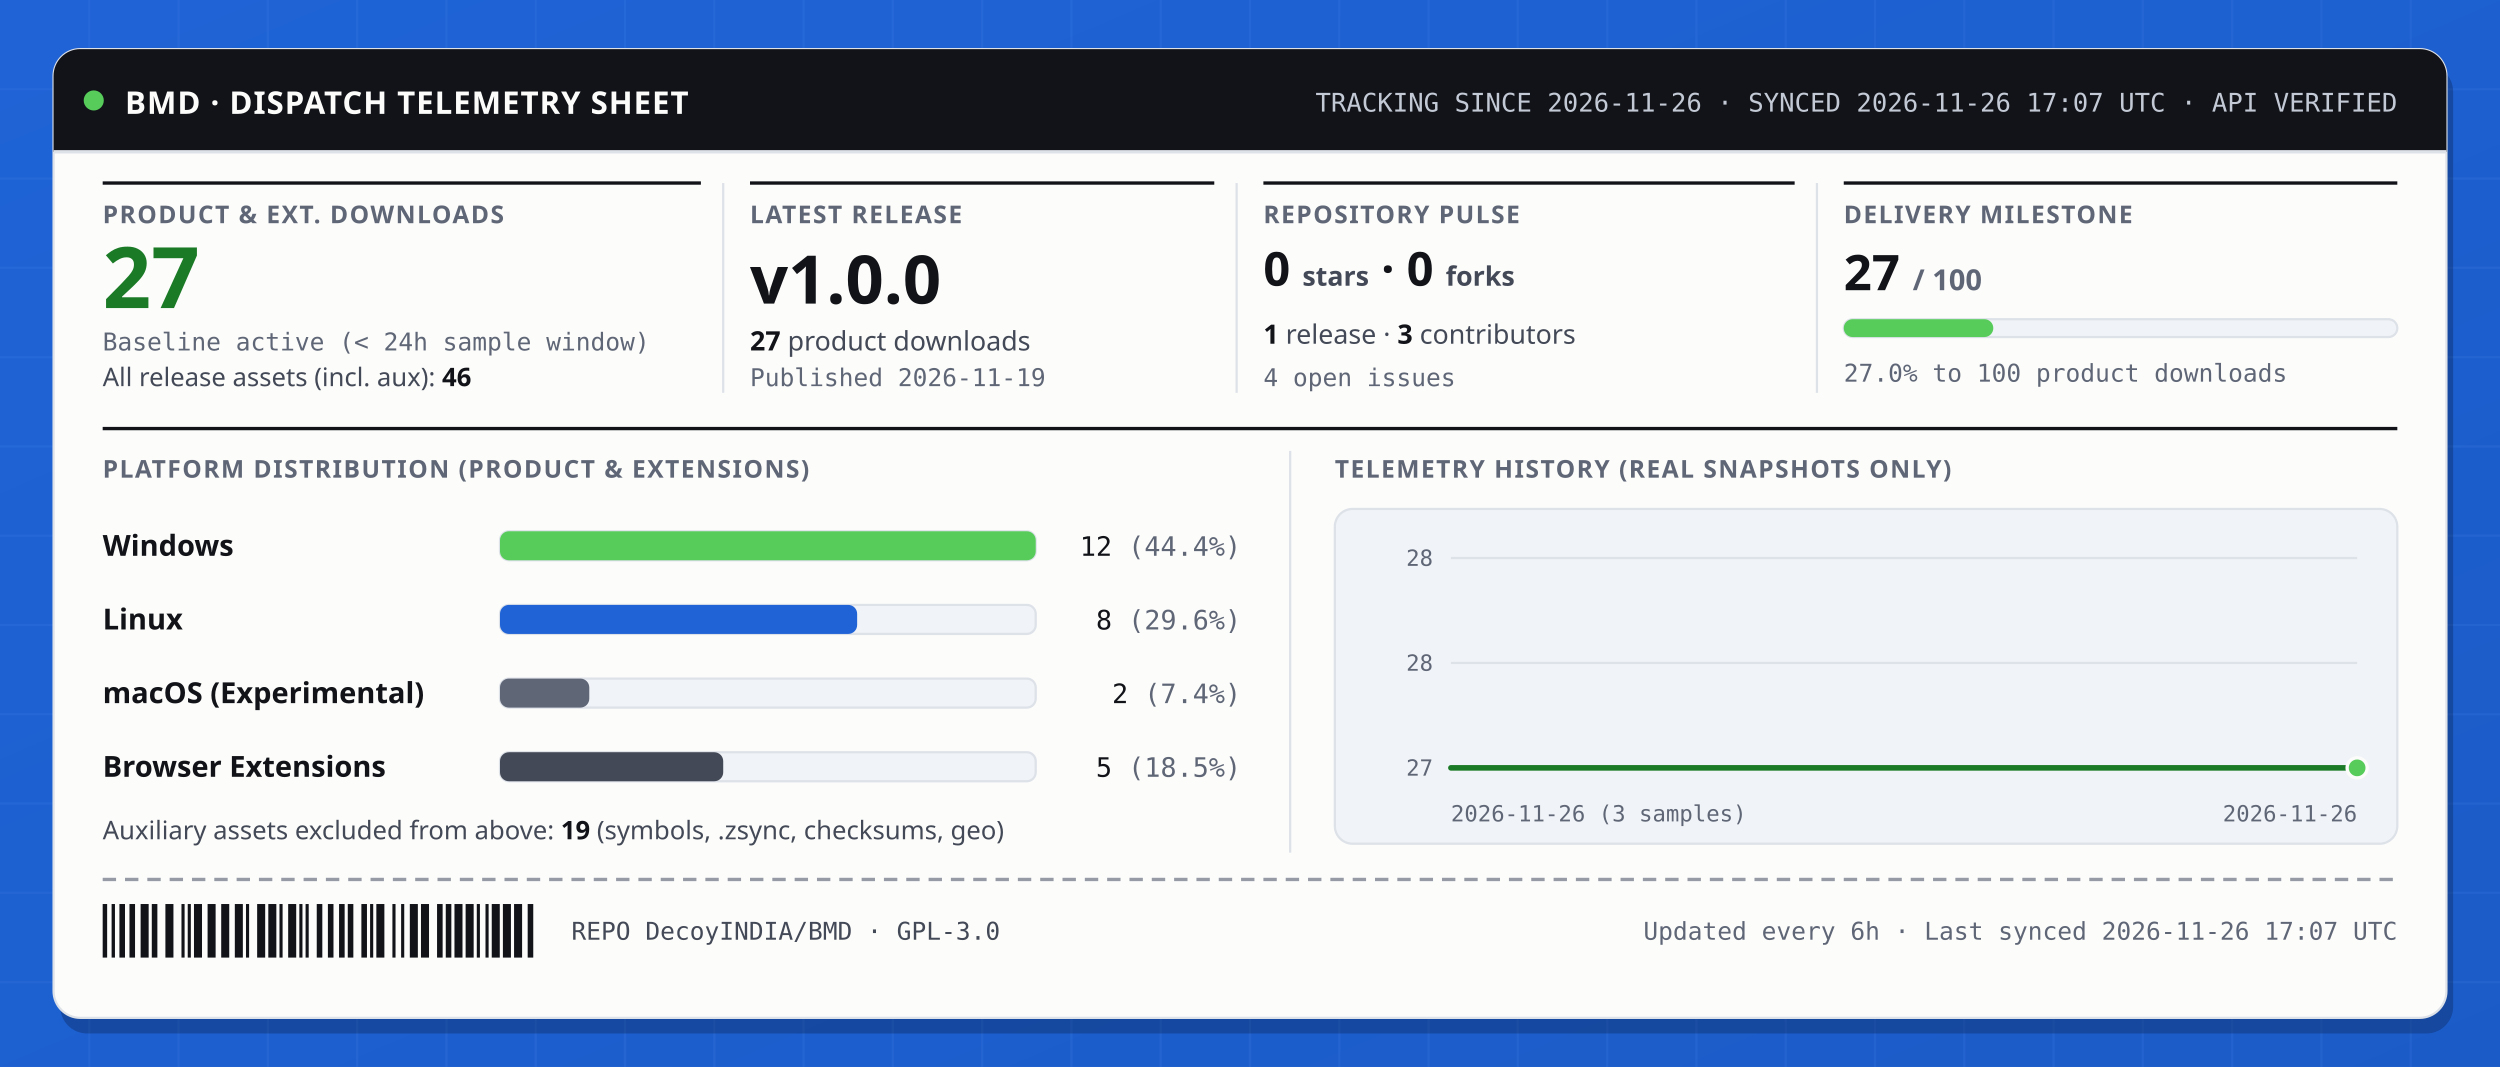
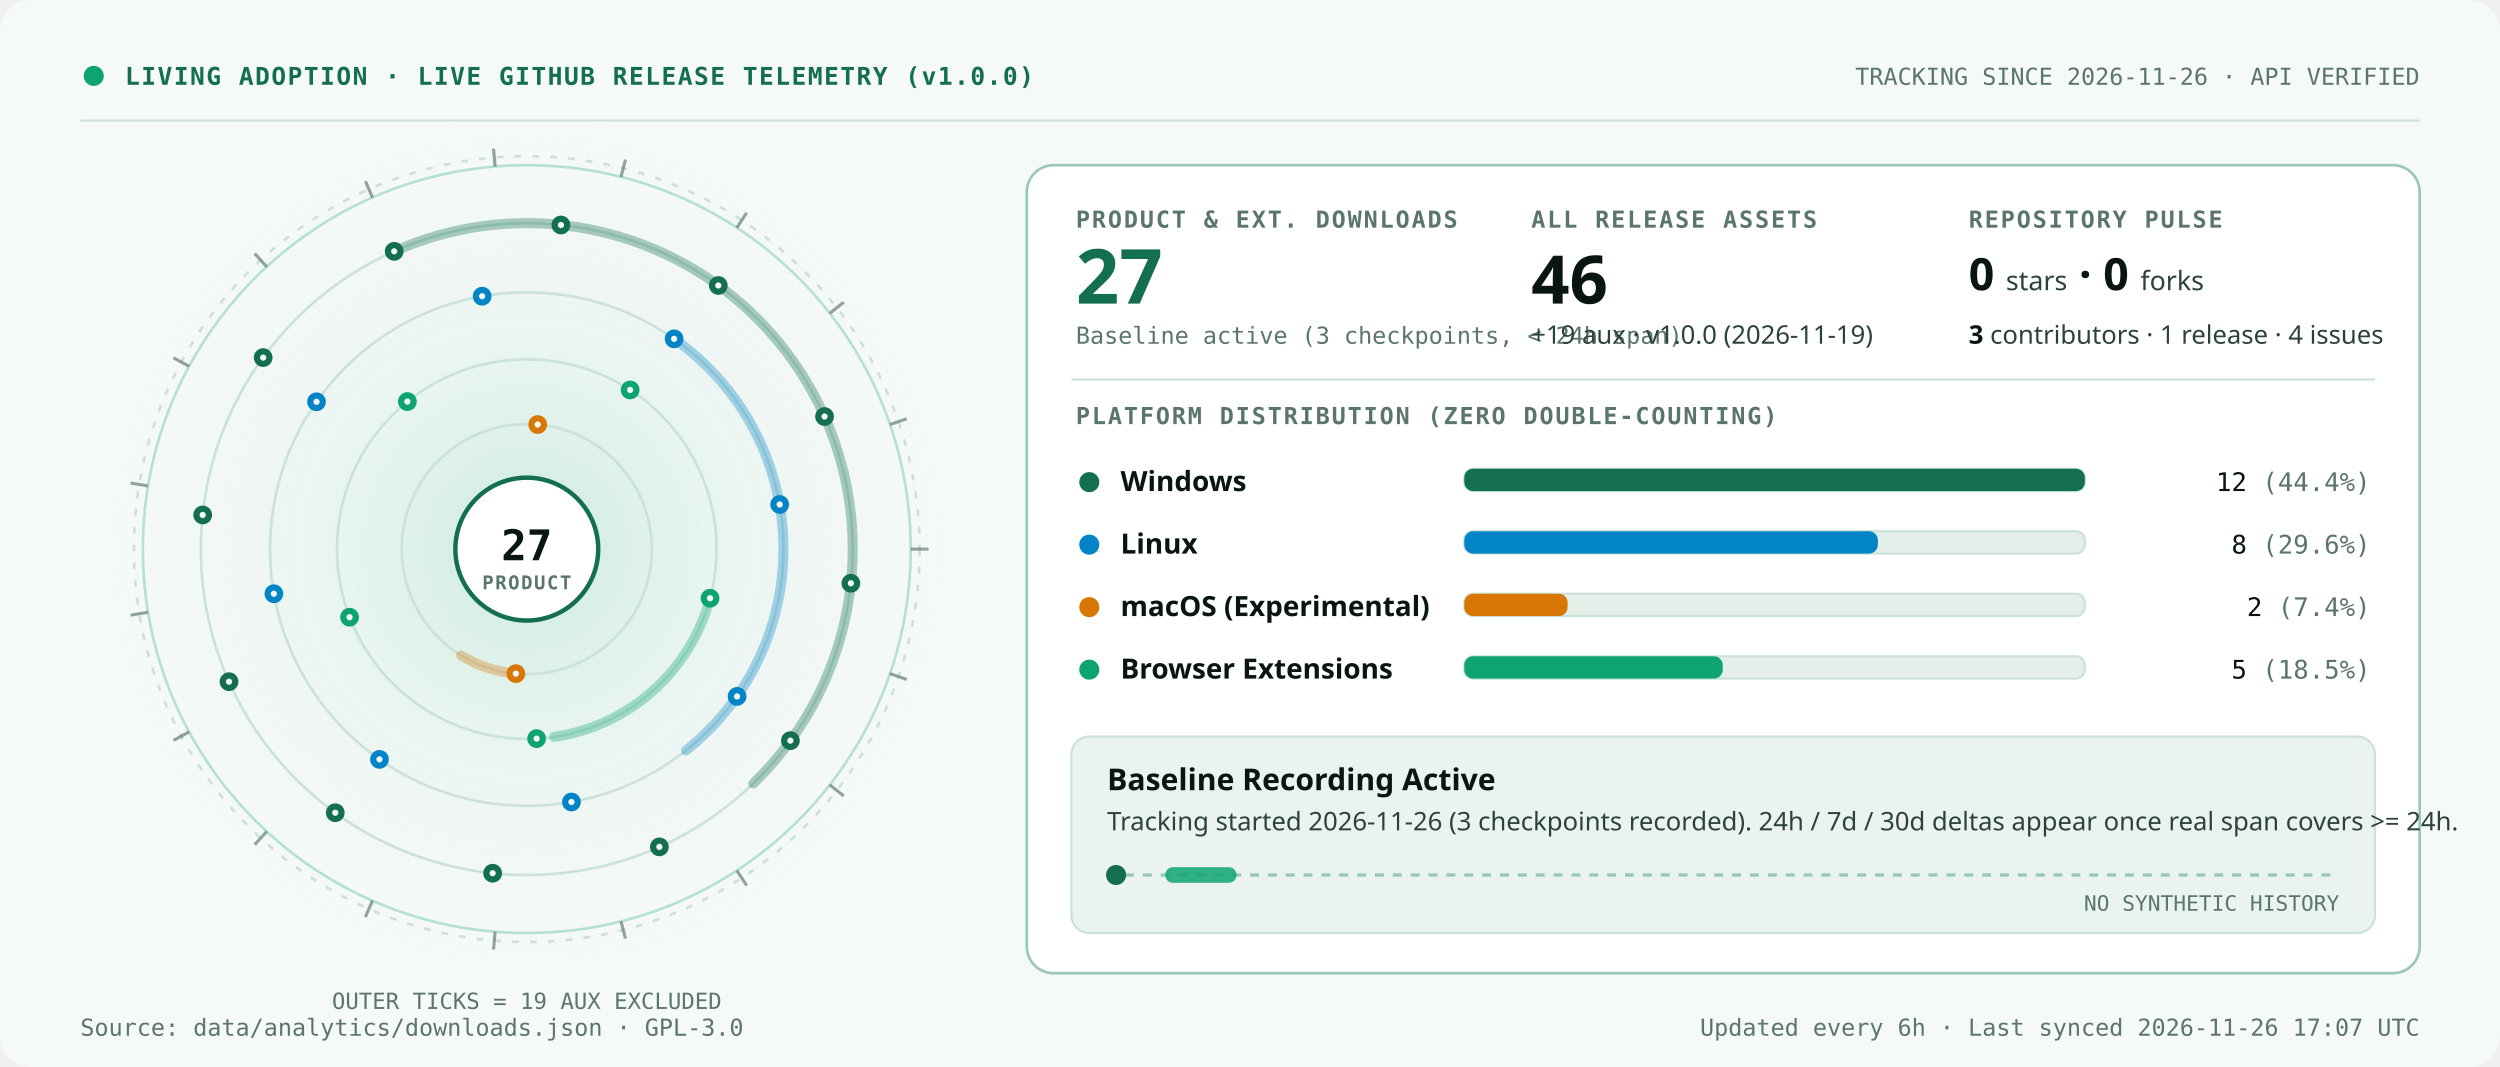
<svg xmlns="http://www.w3.org/2000/svg" width="1120" height="478" viewBox="0 0 1120 478" role="img" aria-labelledby="svg-title svg-desc">
  <defs>
-     <linearGradient id="boardGrad" x1="0" y1="0" x2="1" y2="1">
-       <stop offset="0%" stop-color="#1f63d6" />
-       <stop offset="100%" stop-color="#1854bb" />
-     </linearGradient>
+     <radialGradient id="pelagicAura" cx="50%" cy="50%" r="50%">
+       <stop offset="0%" stop-color="#0EA472" stop-opacity="0.18" />
+       <stop offset="100%" stop-color="#F5F9F7" stop-opacity="0" />
+     </radialGradient>
  </defs>
  <style>
-     .t-disp { font-family: 'Space Grotesk', 'Segoe UI', system-ui, sans-serif; font-weight: 800; font-variant-numeric: tabular-nums; }
-     .t-band { font-family: 'Space Grotesk', 'Segoe UI', system-ui, sans-serif; font-weight: 800; letter-spacing: 0.03em; }
-     .t-lbl { font-family: 'Space Grotesk', 'Segoe UI', system-ui, sans-serif; font-weight: 700; font-size: 11px; letter-spacing: 0.06em; text-transform: uppercase; fill: #5f6676; }
-     .t-val { font-family: 'Space Grotesk', 'Segoe UI', system-ui, sans-serif; font-weight: 800; font-variant-numeric: tabular-nums; fill: #111318; }
-     .t-body { font-family: 'IBM Plex Sans', 'Segoe UI', system-ui, sans-serif; font-weight: 400; font-variant-numeric: tabular-nums; fill: #434956; }
-     .t-strong { font-family: 'IBM Plex Sans', 'Segoe UI', system-ui, sans-serif; font-weight: 600; font-variant-numeric: tabular-nums; fill: #111318; }
-     .t-mono { font-family: 'IBM Plex Mono', 'Cascadia Mono', Consolas, monospace; font-variant-numeric: tabular-nums; }
-     .t-stamp { font-family: 'Space Grotesk', 'Segoe UI', system-ui, sans-serif; font-weight: 800; letter-spacing: 0.08em; }
+     .t-disp { font-family: 'Space Grotesk', 'Segoe UI', system-ui, -apple-system, sans-serif; font-weight: 700; font-variant-numeric: tabular-nums; }
+     .t-lbl { font-family: 'IBM Plex Mono', 'Cascadia Mono', Consolas, ui-monospace, monospace; font-weight: 600; font-size: 10.5px; letter-spacing: 0.08em; text-transform: uppercase; fill: #5A756A; }
+     .t-val { font-family: 'Space Grotesk', 'Segoe UI', system-ui, -apple-system, sans-serif; font-weight: 700; font-variant-numeric: tabular-nums; fill: #091511; }
+     .t-body { font-family: 'IBM Plex Sans', 'Segoe UI', system-ui, -apple-system, sans-serif; font-weight: 400; font-variant-numeric: tabular-nums; fill: #2B4239; }
+     .t-strong { font-family: 'IBM Plex Sans', 'Segoe UI', system-ui, -apple-system, sans-serif; font-weight: 600; font-variant-numeric: tabular-nums; fill: #091511; }
+     .t-mono { font-family: 'IBM Plex Mono', 'Cascadia Mono', Consolas, ui-monospace, monospace; font-variant-numeric: tabular-nums; }
    
  </style>
-   <rect width="1120" height="478" fill="#1f63d6" />
-   <rect width="1120" height="478" fill="url(#boardGrad)" opacity="0.55" />
-   <g stroke="#3b78e0" stroke-width="1" opacity="0.24">
-     <line x1="40" y1="0" x2="40" y2="478" />
-     <line x1="80" y1="0" x2="80" y2="478" />
-     <line x1="120" y1="0" x2="120" y2="478" />
-     <line x1="160" y1="0" x2="160" y2="478" />
-     <line x1="200" y1="0" x2="200" y2="478" />
-     <line x1="240" y1="0" x2="240" y2="478" />
-     <line x1="280" y1="0" x2="280" y2="478" />
-     <line x1="320" y1="0" x2="320" y2="478" />
-     <line x1="360" y1="0" x2="360" y2="478" />
-     <line x1="400" y1="0" x2="400" y2="478" />
-     <line x1="440" y1="0" x2="440" y2="478" />
-     <line x1="480" y1="0" x2="480" y2="478" />
-     <line x1="520" y1="0" x2="520" y2="478" />
-     <line x1="560" y1="0" x2="560" y2="478" />
-     <line x1="600" y1="0" x2="600" y2="478" />
-     <line x1="640" y1="0" x2="640" y2="478" />
-     <line x1="680" y1="0" x2="680" y2="478" />
-     <line x1="720" y1="0" x2="720" y2="478" />
-     <line x1="760" y1="0" x2="760" y2="478" />
-     <line x1="800" y1="0" x2="800" y2="478" />
-     <line x1="840" y1="0" x2="840" y2="478" />
-     <line x1="880" y1="0" x2="880" y2="478" />
-     <line x1="920" y1="0" x2="920" y2="478" />
-     <line x1="960" y1="0" x2="960" y2="478" />
-     <line x1="1000" y1="0" x2="1000" y2="478" />
-     <line x1="1040" y1="0" x2="1040" y2="478" />
-     <line x1="1080" y1="0" x2="1080" y2="478" />
-     <line x1="0" y1="40" x2="1120" y2="40" />
-     <line x1="0" y1="80" x2="1120" y2="80" />
-     <line x1="0" y1="120" x2="1120" y2="120" />
-     <line x1="0" y1="160" x2="1120" y2="160" />
-     <line x1="0" y1="200" x2="1120" y2="200" />
-     <line x1="0" y1="240" x2="1120" y2="240" />
-     <line x1="0" y1="280" x2="1120" y2="280" />
-     <line x1="0" y1="320" x2="1120" y2="320" />
-     <line x1="0" y1="360" x2="1120" y2="360" />
-     <line x1="0" y1="400" x2="1120" y2="400" />
-     <line x1="0" y1="440" x2="1120" y2="440" />
+   <rect width="1120" height="478" rx="14" fill="#F5F9F7" />
+   <circle cx="42" cy="34" r="4.5" fill="#0EA472" />
+   <text x="56" y="38" class="t-mono" font-size="11" font-weight="600" letter-spacing="0.06em" fill="#136F50">LIVING ADOPTION  ·  LIVE GITHUB RELEASE TELEMETRY (v1.0.0)</text>
+   <text x="1084" y="38" class="t-mono" font-size="10.5" text-anchor="end" fill="#5A756A">TRACKING SINCE 2026-11-26  ·  API VERIFIED</text>
+   <line x1="36" y1="54" x2="1084" y2="54" stroke="#CBE2D8" stroke-width="1" />
+   <circle cx="236.0" cy="246.0" r="196" fill="url(#pelagicAura)" />
+   <circle cx="236.0" cy="246.0" r="172" fill="none" stroke="#0EA472" stroke-width="1.2" opacity="0.28" />
+   <circle cx="236.0" cy="246.0" r="176" fill="none" stroke="#CBE2D8" stroke-width="1.2" stroke-dasharray="3 5" />
+   <g stroke="#5A756A" stroke-width="1.4" opacity="0.65">
+     <line x1="408.0" y1="246.0" x2="416.0" y2="246.0" />
+     <line x1="398.7" y1="301.8" x2="406.2" y2="304.4" />
+     <line x1="371.7" y1="351.6" x2="378.0" y2="356.6" />
+     <line x1="330.1" y1="390.0" x2="334.5" y2="396.7" />
+     <line x1="278.2" y1="412.7" x2="280.2" y2="420.5" />
+     <line x1="221.8" y1="417.4" x2="221.1" y2="425.4" />
+     <line x1="166.9" y1="403.5" x2="163.7" y2="410.8" />
+     <line x1="119.5" y1="372.5" x2="114.1" y2="378.4" />
+     <line x1="84.7" y1="327.9" x2="77.7" y2="331.7" />
+     <line x1="66.3" y1="274.3" x2="58.5" y2="275.6" />
+     <line x1="66.3" y1="217.7" x2="58.5" y2="216.4" />
+     <line x1="84.7" y1="164.1" x2="77.7" y2="160.3" />
+     <line x1="119.5" y1="119.5" x2="114.1" y2="113.6" />
+     <line x1="166.9" y1="88.5" x2="163.7" y2="81.2" />
+     <line x1="221.8" y1="74.6" x2="221.1" y2="66.6" />
+     <line x1="278.2" y1="79.3" x2="280.2" y2="71.5" />
+     <line x1="330.1" y1="102.0" x2="334.5" y2="95.3" />
+     <line x1="371.7" y1="140.4" x2="378.0" y2="135.4" />
+     <line x1="398.7" y1="190.2" x2="406.2" y2="187.6" />
  </g>
-   <rect x="27" y="29" width="1072" height="434" rx="12" fill="#091f4d" opacity="0.34" />
-   <rect x="24" y="22" width="1072" height="434" rx="12" fill="#fcfcfb" stroke="#dde1e8" stroke-width="1" />
-   <path d="M24,34 a12,12 0 0 1 12,-12 h1048 a12,12 0 0 1 12,12 v34 h-1072 z" fill="#111318" />
-   <line x1="24" y1="68" x2="1096" y2="68" stroke="#dde1e8" stroke-width="1.5" />
-   <text x="56" y="51" class="t-band" font-size="14" fill="#fcfcfb">BMD · DISPATCH TELEMETRY SHEET</text>
-   <text x="1074" y="50" class="t-mono" font-size="11.5" text-anchor="end" fill="#c3cad6">TRACKING SINCE 2026-11-26  ·  SYNCED 2026-11-26 17:07 UTC  ·  API VERIFIED</text>
-   <circle cx="42" cy="45" r="4.5" fill="#57cc5a" />
-   <line x1="46" y1="82" x2="314" y2="82" stroke="#111318" stroke-width="1.5" />
-   <line x1="336" y1="82" x2="544" y2="82" stroke="#111318" stroke-width="1.5" />
-   <line x1="324" y1="82" x2="324" y2="176" stroke="#dde1e8" stroke-width="1" />
-   <line x1="566" y1="82" x2="804" y2="82" stroke="#111318" stroke-width="1.5" />
-   <line x1="554" y1="82" x2="554" y2="176" stroke="#dde1e8" stroke-width="1" />
-   <line x1="826" y1="82" x2="1074" y2="82" stroke="#111318" stroke-width="1.5" />
-   <line x1="814" y1="82" x2="814" y2="176" stroke="#dde1e8" stroke-width="1" />
-   <text x="46" y="100" class="t-lbl">PRODUCT &amp; EXT. DOWNLOADS</text>
-   <text x="46" y="138" class="t-disp" font-size="38" fill="#1b7a26">27</text>
-   <text x="46" y="157" class="t-mono" font-size="11" fill="#5f6676">Baseline active (&lt; 24h sample window)</text>
-   <text x="46" y="173" class="t-body" font-size="11.5">All release assets (incl. aux): <tspan class="t-strong">46</tspan>
+   <g>
+     <circle cx="236.0" cy="246.0" r="146" fill="none" stroke="#CBE2D8" stroke-width="1.2" />
+     <path d="M 176.62 112.62 A 146.00 146.00 0 0 1 337.45 351.00" fill="none" stroke="#136F50" stroke-width="4.5" stroke-linecap="round" opacity="0.34" />
+     <circle cx="176.6" cy="112.6" r="4.2" fill="#136F50" />
+     <circle cx="176.6" cy="112.6" r="1.4" fill="#F5F9F7" />
+     <circle cx="251.3" cy="100.8" r="4.2" fill="#136F50" />
+     <circle cx="251.3" cy="100.8" r="1.4" fill="#F5F9F7" />
+     <circle cx="321.8" cy="127.9" r="4.2" fill="#136F50" />
+     <circle cx="321.8" cy="127.9" r="1.4" fill="#F5F9F7" />
+     <circle cx="369.4" cy="186.6" r="4.2" fill="#136F50" />
+     <circle cx="369.4" cy="186.6" r="1.4" fill="#F5F9F7" />
+     <circle cx="381.2" cy="261.3" r="4.2" fill="#136F50" />
+     <circle cx="381.2" cy="261.3" r="1.4" fill="#F5F9F7" />
+     <circle cx="354.1" cy="331.8" r="4.2" fill="#136F50" />
+     <circle cx="354.1" cy="331.8" r="1.4" fill="#F5F9F7" />
+     <circle cx="295.4" cy="379.4" r="4.2" fill="#136F50" />
+     <circle cx="295.4" cy="379.4" r="1.4" fill="#F5F9F7" />
+     <circle cx="220.7" cy="391.2" r="4.2" fill="#136F50" />
+     <circle cx="220.7" cy="391.2" r="1.4" fill="#F5F9F7" />
+     <circle cx="150.2" cy="364.1" r="4.2" fill="#136F50" />
+     <circle cx="150.2" cy="364.1" r="1.4" fill="#F5F9F7" />
+     <circle cx="102.6" cy="305.4" r="4.2" fill="#136F50" />
+     <circle cx="102.6" cy="305.4" r="1.4" fill="#F5F9F7" />
+     <circle cx="90.8" cy="230.7" r="4.2" fill="#136F50" />
+     <circle cx="90.8" cy="230.7" r="1.4" fill="#F5F9F7" />
+     <circle cx="117.9" cy="160.2" r="4.2" fill="#136F50" />
+     <circle cx="117.9" cy="160.2" r="1.4" fill="#F5F9F7" />
+     <circle cx="236.0" cy="246.0" r="115" fill="none" stroke="#CBE2D8" stroke-width="1.2" />
+     <path d="M 301.96 151.80 A 115.00 115.00 0 0 1 307.32 336.21" fill="none" stroke="#0284C7" stroke-width="4.5" stroke-linecap="round" opacity="0.34" />
+     <circle cx="302.0" cy="151.8" r="4.2" fill="#0284C7" />
+     <circle cx="302.0" cy="151.8" r="1.4" fill="#F5F9F7" />
+     <circle cx="349.3" cy="226.0" r="4.2" fill="#0284C7" />
+     <circle cx="349.3" cy="226.0" r="1.4" fill="#F5F9F7" />
+     <circle cx="330.2" cy="312.0" r="4.2" fill="#0284C7" />
+     <circle cx="330.2" cy="312.0" r="1.4" fill="#F5F9F7" />
+     <circle cx="256.0" cy="359.3" r="4.2" fill="#0284C7" />
+     <circle cx="256.0" cy="359.3" r="1.4" fill="#F5F9F7" />
+     <circle cx="170.0" cy="340.2" r="4.2" fill="#0284C7" />
+     <circle cx="170.0" cy="340.2" r="1.4" fill="#F5F9F7" />
+     <circle cx="122.7" cy="266.0" r="4.2" fill="#0284C7" />
+     <circle cx="122.7" cy="266.0" r="1.4" fill="#F5F9F7" />
+     <circle cx="141.8" cy="180.0" r="4.2" fill="#0284C7" />
+     <circle cx="141.8" cy="180.0" r="1.4" fill="#F5F9F7" />
+     <circle cx="216.0" cy="132.7" r="4.2" fill="#0284C7" />
+     <circle cx="216.0" cy="132.7" r="1.4" fill="#F5F9F7" />
+     <circle cx="236.0" cy="246.0" r="56" fill="none" stroke="#CBE2D8" stroke-width="1.2" />
+     <path d="M 231.12 301.79 A 56.00 56.00 0 0 1 206.59 293.66" fill="none" stroke="#D97706" stroke-width="4.5" stroke-linecap="round" opacity="0.34" />
+     <circle cx="231.1" cy="301.8" r="4.2" fill="#D97706" />
+     <circle cx="231.1" cy="301.8" r="1.4" fill="#F5F9F7" />
+     <circle cx="240.9" cy="190.2" r="4.2" fill="#D97706" />
+     <circle cx="240.9" cy="190.2" r="1.4" fill="#F5F9F7" />
+     <circle cx="236.0" cy="246.0" r="85" fill="none" stroke="#CBE2D8" stroke-width="1.2" />
+     <path d="M 318.10 268.00 A 85.00 85.00 0 0 1 248.31 330.10" fill="none" stroke="#0EA472" stroke-width="4.5" stroke-linecap="round" opacity="0.34" />
+     <circle cx="318.1" cy="268.0" r="4.2" fill="#0EA472" />
+     <circle cx="318.1" cy="268.0" r="1.4" fill="#F5F9F7" />
+     <circle cx="240.4" cy="330.9" r="4.2" fill="#0EA472" />
+     <circle cx="240.4" cy="330.9" r="1.4" fill="#F5F9F7" />
+     <circle cx="156.6" cy="276.5" r="4.2" fill="#0EA472" />
+     <circle cx="156.6" cy="276.5" r="1.4" fill="#F5F9F7" />
+     <circle cx="182.5" cy="179.9" r="4.2" fill="#0EA472" />
+     <circle cx="182.5" cy="179.9" r="1.4" fill="#F5F9F7" />
+     <circle cx="282.3" cy="174.7" r="4.2" fill="#0EA472" />
+     <circle cx="282.3" cy="174.7" r="1.4" fill="#F5F9F7" />
+   </g>
+   <circle cx="236.0" cy="246.0" r="32" fill="#FFFFFF" stroke="#136F50" stroke-width="2" />
+   <text x="236.0" y="251.0" class="t-mono" font-size="19" font-weight="700" text-anchor="middle" fill="#091511">27</text>
+   <text x="236.0" y="264.0" class="t-mono" font-size="8.5" font-weight="600" letter-spacing="0.08em" text-anchor="middle" fill="#5A756A">PRODUCT</text>
+   <text x="236.0" y="452.0" class="t-mono" font-size="10" text-anchor="middle" fill="#5A756A">OUTER TICKS = 19 AUX EXCLUDED</text>
+   <rect x="460" y="74" width="624" height="362" rx="12" fill="#FFFFFF" stroke="#9AC8B5" stroke-width="1.2" />
+   <text x="482" y="102" class="t-lbl">PRODUCT &amp; EXT. DOWNLOADS</text>
+   <text x="482" y="136" class="t-disp" font-size="34" fill="#136F50">27</text>
+   <text x="482" y="154" class="t-mono" font-size="10.5" fill="#5A756A">Baseline active (3 checkpoints, &lt; 24h span)</text>
+   <text x="686" y="102" class="t-lbl">ALL RELEASE ASSETS</text>
+   <text x="686" y="136" class="t-val" font-size="30">46</text>
+   <text x="686" y="154" class="t-body" font-size="11.5">+19 aux · v1.0.0 (2026-11-19)</text>
+   <text x="882" y="102" class="t-lbl">REPOSITORY PULSE</text>
+   <text x="882" y="130" class="t-val" font-size="20">0 <tspan font-size="12" font-weight="500" fill="#2B4239">stars</tspan> · 0 <tspan font-size="12" font-weight="500" fill="#2B4239">forks</tspan>
  </text>
-   <text x="336" y="100" class="t-lbl">LATEST RELEASE</text>
-   <text x="336" y="136" class="t-val" font-size="30">v1.0.0</text>
-   <text x="336" y="157" class="t-body" font-size="12">
-     <tspan class="t-strong">27</tspan> product downloads</text>
-   <text x="336" y="173" class="t-mono" font-size="11" fill="#5f6676">Published 2026-11-19</text>
-   <text x="566" y="100" class="t-lbl">REPOSITORY PULSE</text>
-   <text x="566" y="128" class="t-val" font-size="21">0 <tspan font-size="12" font-weight="600" fill="#434956">stars</tspan>  ·  0 <tspan font-size="12" font-weight="600" fill="#434956">forks</tspan>
+   <text x="882" y="154" class="t-body" font-size="11.5">
+     <tspan class="t-strong">3</tspan> contributors · 1 release · 4 issues</text>
+   <line x1="480" y1="170" x2="1064" y2="170" stroke="#CBE2D8" stroke-width="1" />
+   <text x="482" y="190" class="t-lbl">PLATFORM DISTRIBUTION (ZERO DOUBLE-COUNTING)</text>
+   <circle cx="488" cy="216" r="4.5" fill="#136F50" />
+   <text x="502" y="220" class="t-strong" font-size="12.5">Windows</text>
+   <rect x="656" y="210" width="278" height="10" rx="4" fill="#E4EFEA" stroke="#CBE2D8" stroke-width="1" />
+   <rect x="656.0" y="210.0" width="278.0" height="10.0" rx="4" fill="#136F50" />
+   <text x="1062" y="220" class="t-mono" font-size="11.5" text-anchor="end" fill="#091511">12 <tspan fill="#5A756A">(44.4%)</tspan>
  </text>
-   <text x="566" y="154" class="t-body" font-size="12">
-     <tspan class="t-strong">1</tspan> release  ·  <tspan class="t-strong">3</tspan> contributors</text>
-   <text x="566" y="173" class="t-mono" font-size="11" fill="#5f6676">4 open issues</text>
-   <text x="826" y="100" class="t-lbl">DELIVERY MILESTONE</text>
-   <text x="826" y="130" class="t-val" font-size="22">27 <tspan font-size="13" fill="#5f6676">/ 100</tspan>
+   <circle cx="488" cy="244" r="4.5" fill="#0284C7" />
+   <text x="502" y="248" class="t-strong" font-size="12.5">Linux</text>
+   <rect x="656" y="238" width="278" height="10" rx="4" fill="#E4EFEA" stroke="#CBE2D8" stroke-width="1" />
+   <rect x="656.0" y="238.0" width="185.3" height="10.0" rx="4" fill="#0284C7" />
+   <text x="1062" y="248" class="t-mono" font-size="11.5" text-anchor="end" fill="#091511">8 <tspan fill="#5A756A">(29.6%)</tspan>
  </text>
-   <rect x="826" y="143" width="248" height="8" rx="4" fill="#f0f3f7" stroke="#dde1e8" stroke-width="1" />
-   <rect x="826.0" y="143.0" width="67.0" height="8.0" rx="4" fill="#57cc5a" />
-   <text x="826" y="171" class="t-mono" font-size="11" fill="#5f6676">27.0% to 100 product downloads</text>
-   <line x1="46" y1="192" x2="1074" y2="192" stroke="#111318" stroke-width="1.5" />
-   <text x="46" y="214" class="t-lbl">PLATFORM DISTRIBUTION (PRODUCT &amp; EXTENSIONS)</text>
-   <text x="46" y="249" class="t-strong" font-size="13">Windows</text>
-   <rect x="224" y="238" width="240" height="13" rx="4" fill="#f0f3f7" stroke="#dde1e8" stroke-width="1" />
-   <rect x="224.0" y="238.0" width="240.0" height="13.0" rx="4" fill="#57cc5a" />
-   <text x="556" y="249" class="t-mono" font-size="12" text-anchor="end" fill="#111318">12 <tspan fill="#5f6676">(44.4%)</tspan>
+   <circle cx="488" cy="272" r="4.5" fill="#D97706" />
+   <text x="502" y="276" class="t-strong" font-size="12.5">macOS (Experimental)</text>
+   <rect x="656" y="266" width="278" height="10" rx="4" fill="#E4EFEA" stroke="#CBE2D8" stroke-width="1" />
+   <rect x="656.0" y="266.0" width="46.3" height="10.0" rx="4" fill="#D97706" />
+   <text x="1062" y="276" class="t-mono" font-size="11.5" text-anchor="end" fill="#091511">2 <tspan fill="#5A756A">(7.4%)</tspan>
  </text>
-   <text x="46" y="282" class="t-strong" font-size="13">Linux</text>
-   <rect x="224" y="271" width="240" height="13" rx="4" fill="#f0f3f7" stroke="#dde1e8" stroke-width="1" />
-   <rect x="224.0" y="271.0" width="160.0" height="13.0" rx="4" fill="#1f63d6" />
-   <text x="556" y="282" class="t-mono" font-size="12" text-anchor="end" fill="#111318">8 <tspan fill="#5f6676">(29.6%)</tspan>
+   <circle cx="488" cy="300" r="4.5" fill="#0EA472" />
+   <text x="502" y="304" class="t-strong" font-size="12.5">Browser Extensions</text>
+   <rect x="656" y="294" width="278" height="10" rx="4" fill="#E4EFEA" stroke="#CBE2D8" stroke-width="1" />
+   <rect x="656.0" y="294.0" width="115.8" height="10.0" rx="4" fill="#0EA472" />
+   <text x="1062" y="304" class="t-mono" font-size="11.5" text-anchor="end" fill="#091511">5 <tspan fill="#5A756A">(18.5%)</tspan>
  </text>
-   <text x="46" y="315" class="t-strong" font-size="13">macOS (Experimental)</text>
-   <rect x="224" y="304" width="240" height="13" rx="4" fill="#f0f3f7" stroke="#dde1e8" stroke-width="1" />
-   <rect x="224.0" y="304.0" width="40.0" height="13.0" rx="4" fill="#5f6676" />
-   <text x="556" y="315" class="t-mono" font-size="12" text-anchor="end" fill="#111318">2 <tspan fill="#5f6676">(7.4%)</tspan>
-   </text>
-   <text x="46" y="348" class="t-strong" font-size="13">Browser Extensions</text>
-   <rect x="224" y="337" width="240" height="13" rx="4" fill="#f0f3f7" stroke="#dde1e8" stroke-width="1" />
-   <rect x="224.0" y="337.0" width="100.0" height="13.0" rx="4" fill="#434956" />
-   <text x="556" y="348" class="t-mono" font-size="12" text-anchor="end" fill="#111318">5 <tspan fill="#5f6676">(18.5%)</tspan>
-   </text>
-   <text x="46" y="376" class="t-body" font-size="11.5">Auxiliary assets excluded from above: <tspan class="t-strong">19</tspan> (symbols, .zsync, checksums, geo)</text>
-   <line x1="578" y1="202" x2="578" y2="382" stroke="#dde1e8" stroke-width="1" />
-   <text x="598" y="214" class="t-lbl">TELEMETRY HISTORY (REAL SNAPSHOTS ONLY)</text>
-   <rect x="598" y="228" width="476" height="150" rx="8" fill="#f0f3f7" stroke="#dde1e8" stroke-width="1" />
-   <line x1="650" y1="344.0" x2="1056" y2="344.0" stroke="#dde1e8" stroke-width="1" />
-   <text x="642" y="347.5" class="t-mono" font-size="10" text-anchor="end" fill="#5f6676">27</text>
-   <line x1="650" y1="297.0" x2="1056" y2="297.0" stroke="#dde1e8" stroke-width="1" />
-   <text x="642" y="300.5" class="t-mono" font-size="10" text-anchor="end" fill="#5f6676">28</text>
-   <line x1="650" y1="250.0" x2="1056" y2="250.0" stroke="#dde1e8" stroke-width="1" />
-   <text x="642" y="253.5" class="t-mono" font-size="10" text-anchor="end" fill="#5f6676">28</text>
-   <path d="M650.0,344.0 L853.0,344.0 L1056.0,344.0 L1056.0,344.0 L650.0,344.0 Z" fill="#57cc5a" opacity="0.16" />
-   <path d="M650.0,344.0 L853.0,344.0 L1056.0,344.0" fill="none" stroke="#1b7a26" stroke-width="2.5" stroke-linecap="round" stroke-linejoin="round" />
-   <circle cx="1056.0" cy="344.0" r="4.5" fill="#57cc5a" stroke="#fcfcfb" stroke-width="1.5" />
-   <text x="650" y="368" class="t-mono" font-size="10" fill="#5f6676">2026-11-26 (3 samples)</text>
-   <text x="1056" y="368" class="t-mono" font-size="10" text-anchor="end" fill="#5f6676">2026-11-26</text>
-   <line x1="46" y1="394" x2="1074" y2="394" stroke="#5f6676" stroke-width="1.5" stroke-dasharray="6 4" opacity="0.65" />
-   <g fill="#111318">
-     <rect x="46.0" y="405.0" width="2.0" height="24.0" />
-     <rect x="50.0" y="405.0" width="1.5" height="24.0" />
-     <rect x="53.5" y="405.0" width="2.5" height="24.0" />
-     <rect x="58.0" y="405.0" width="2.5" height="24.0" />
-     <rect x="63.0" y="405.0" width="3.6" height="24.0" />
-     <rect x="68.0" y="405.0" width="2.5" height="24.0" />
-     <rect x="74.1" y="405.0" width="3.6" height="24.0" />
-     <rect x="81.3" y="405.0" width="1.4" height="24.0" />
-     <rect x="84.1" y="405.0" width="1.4" height="24.0" />
-     <rect x="86.9" y="405.0" width="3.6" height="24.0" />
-     <rect x="93.0" y="405.0" width="3.6" height="24.0" />
-     <rect x="99.1" y="405.0" width="3.6" height="24.0" />
-     <rect x="105.2" y="405.0" width="3.6" height="24.0" />
-     <rect x="110.2" y="405.0" width="1.4" height="24.0" />
-     <rect x="115.2" y="405.0" width="3.6" height="24.0" />
-     <rect x="120.2" y="405.0" width="3.6" height="24.0" />
-     <rect x="125.2" y="405.0" width="1.4" height="24.0" />
-     <rect x="129.1" y="405.0" width="3.6" height="24.0" />
-     <rect x="134.1" y="405.0" width="1.4" height="24.0" />
-     <rect x="136.9" y="405.0" width="1.4" height="24.0" />
-     <rect x="141.9" y="405.0" width="2.5" height="24.0" />
-     <rect x="146.9" y="405.0" width="2.5" height="24.0" />
-     <rect x="151.9" y="405.0" width="2.5" height="24.0" />
-     <rect x="155.8" y="405.0" width="2.5" height="24.0" />
-     <rect x="161.9" y="405.0" width="2.5" height="24.0" />
-     <rect x="165.8" y="405.0" width="1.4" height="24.0" />
-     <rect x="168.6" y="405.0" width="3.6" height="24.0" />
-     <rect x="175.8" y="405.0" width="1.4" height="24.0" />
-     <rect x="179.7" y="405.0" width="1.4" height="24.0" />
-     <rect x="183.6" y="405.0" width="3.6" height="24.0" />
-     <rect x="188.6" y="405.0" width="3.6" height="24.0" />
-     <rect x="195.8" y="405.0" width="2.5" height="24.0" />
-     <rect x="199.7" y="405.0" width="2.5" height="24.0" />
-     <rect x="203.6" y="405.0" width="3.6" height="24.0" />
-     <rect x="208.6" y="405.0" width="3.6" height="24.0" />
-     <rect x="213.6" y="405.0" width="1.4" height="24.0" />
-     <rect x="217.5" y="405.0" width="1.4" height="24.0" />
-     <rect x="220.3" y="405.0" width="3.6" height="24.0" />
-     <rect x="225.3" y="405.0" width="3.6" height="24.0" />
-     <rect x="230.3" y="405.0" width="3.6" height="24.0" />
-     <rect x="236.4" y="405.0" width="2.5" height="24.0" />
-   </g>
-   <text x="256" y="421" class="t-mono" font-size="11" fill="#434956">REPO DecoyINDIA/BMD  ·  GPL-3.0</text>
-   <text x="1074" y="421" class="t-mono" font-size="11" text-anchor="end" fill="#5f6676">Updated every 6h  ·  Last synced 2026-11-26 17:07 UTC</text>
+   <rect x="480" y="330" width="584" height="88" rx="8" fill="#EAF3EF" stroke="#CBE2D8" stroke-width="1" />
+   <text x="496" y="354" class="t-val" font-size="13.5" fill="#136F50">Baseline Recording Active</text>
+   <text x="496" y="372" class="t-body" font-size="11.5">Tracking started 2026-11-26 (3 checkpoints recorded). 24h / 7d / 30d deltas appear once real span covers &gt;= 24h.</text>
+   <line x1="496" y1="392" x2="1048" y2="392" stroke="#9AC8B5" stroke-width="1.5" stroke-dasharray="4 4" />
+   <circle cx="500" cy="392" r="4.5" fill="#136F50" />
+   <rect x="522" y="388.5" width="32" height="7" rx="3.5" fill="#0EA472" opacity="0.85" />
+   <text x="1048" y="408" class="t-mono" font-size="9.5" text-anchor="end" fill="#5A756A">NO SYNTHETIC HISTORY</text>
+   <text x="36" y="464" class="t-mono" font-size="10.5" fill="#5A756A">Source: data/analytics/downloads.json  ·  GPL-3.0</text>
+   <text x="1084" y="464" class="t-mono" font-size="10.5" text-anchor="end" fill="#5A756A">Updated every 6h  ·  Last synced 2026-11-26 17:07 UTC</text>
</svg>
